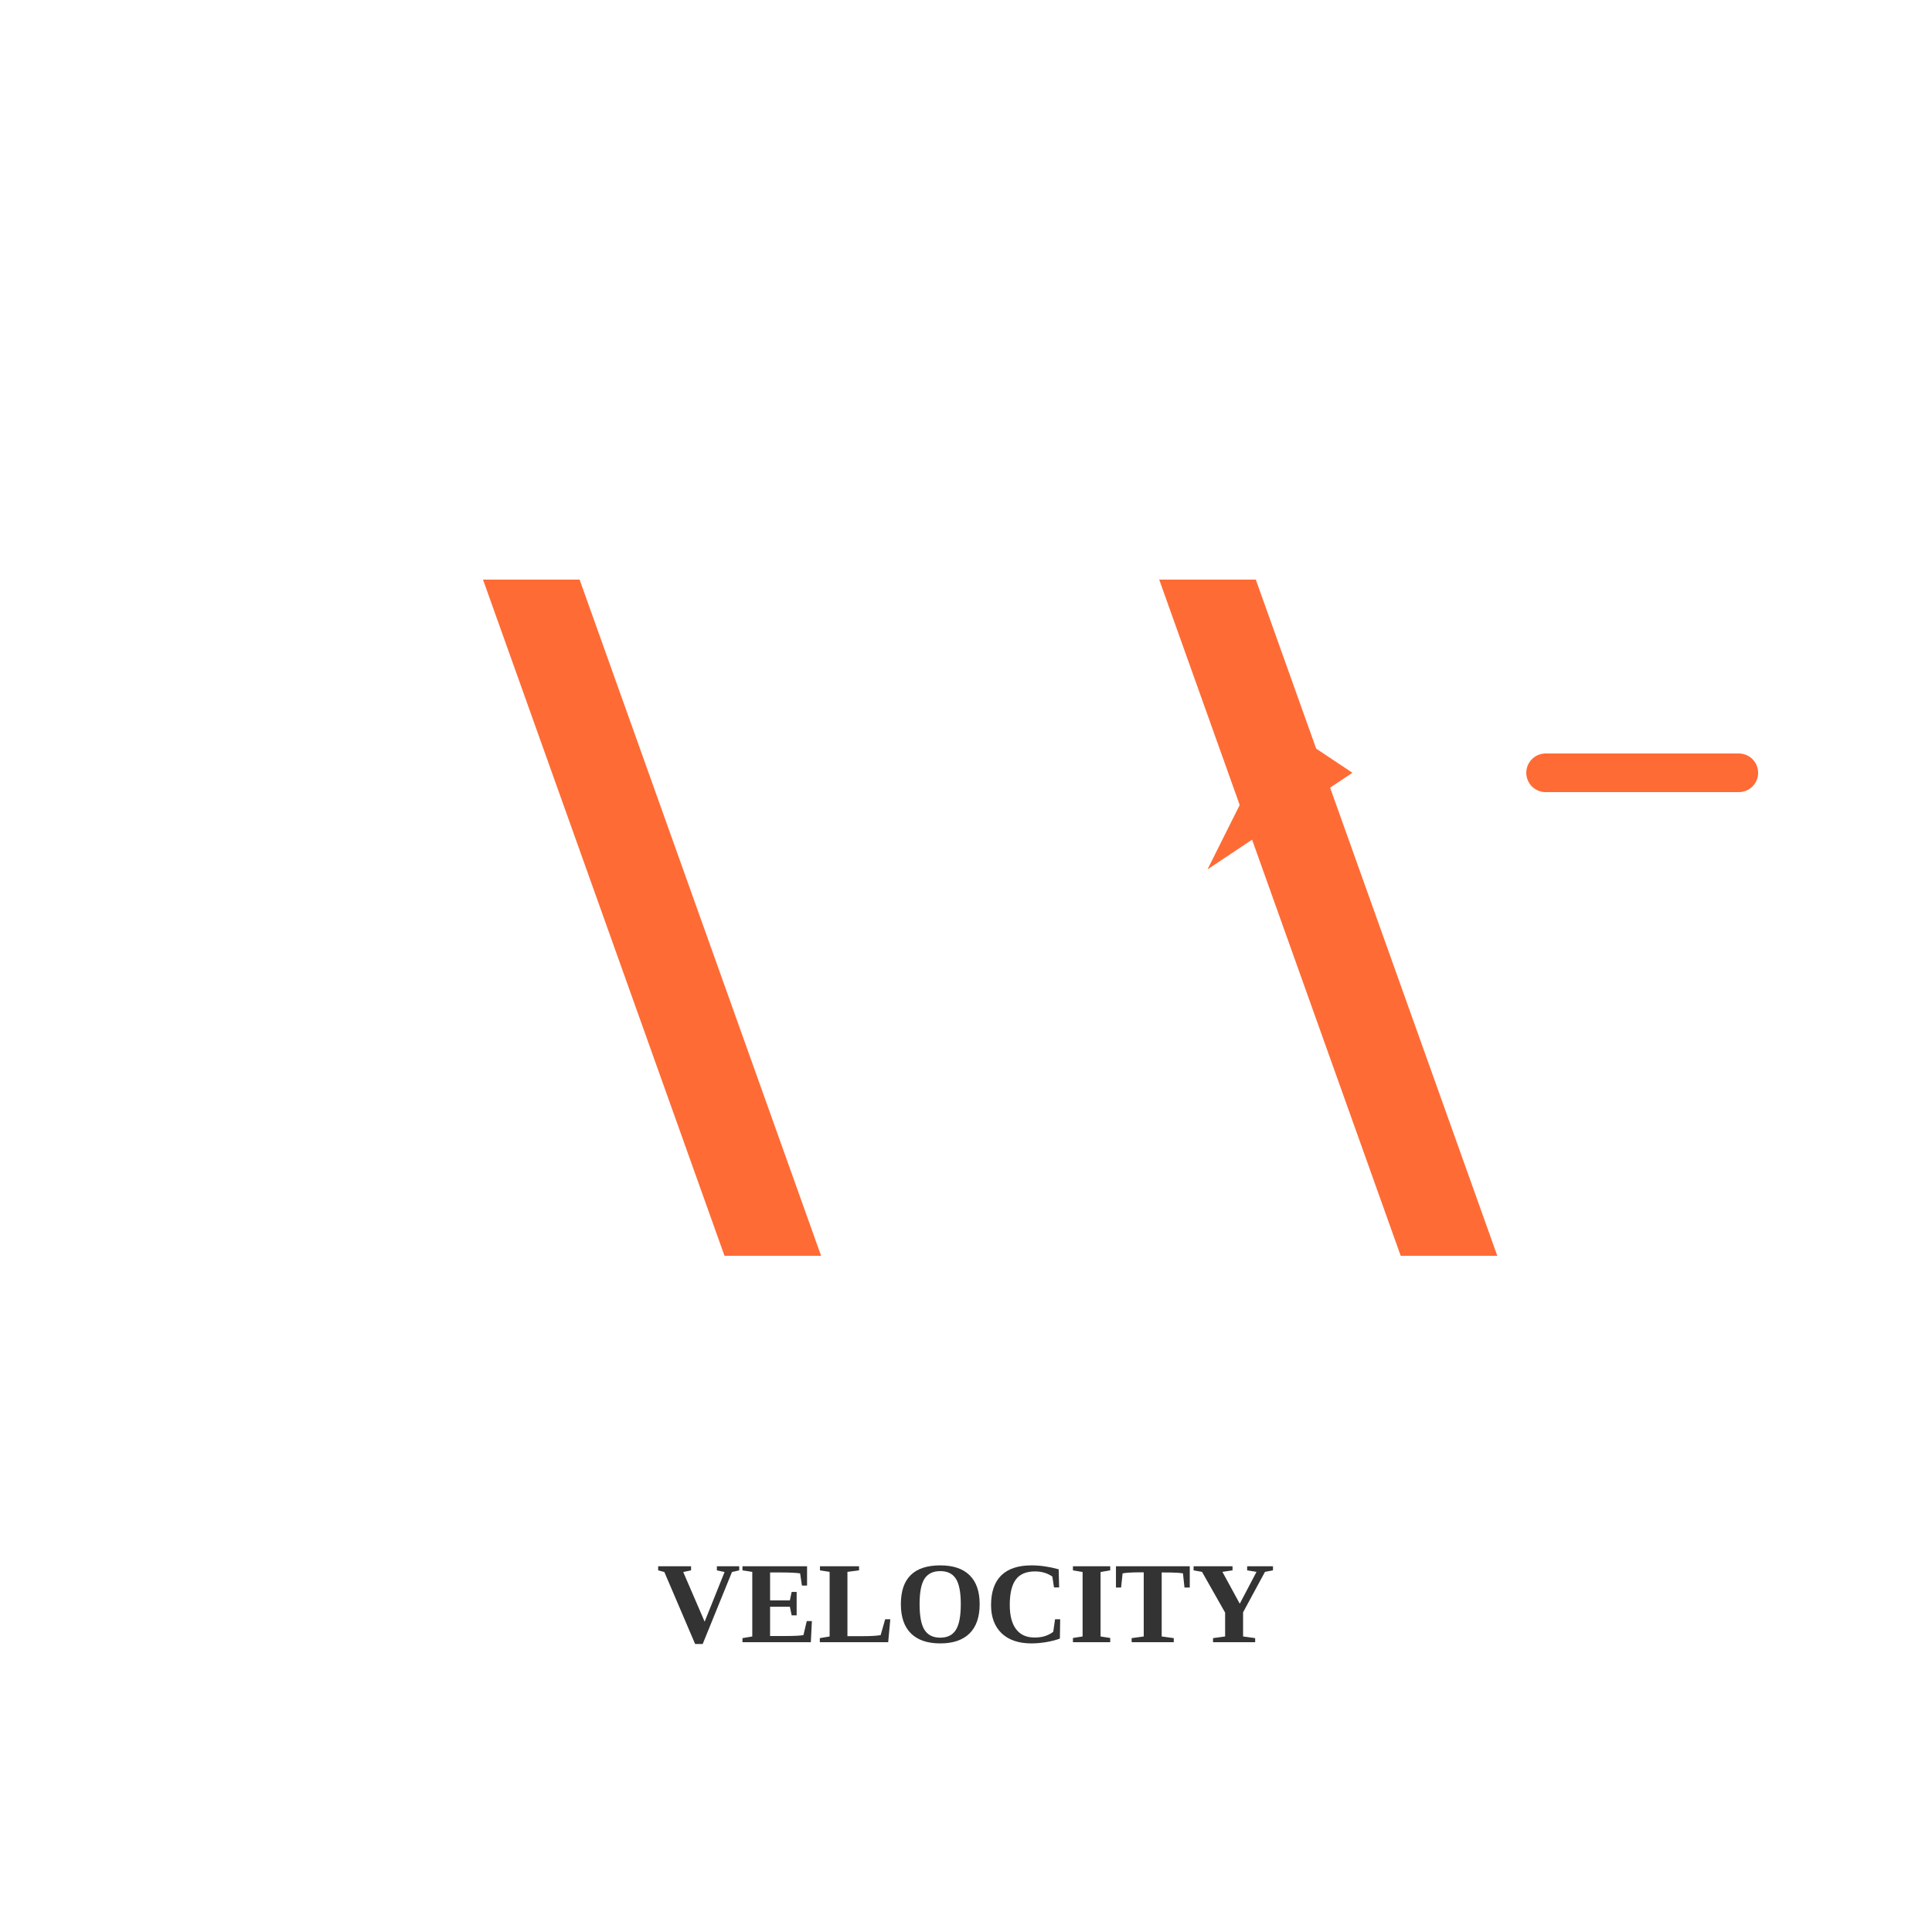
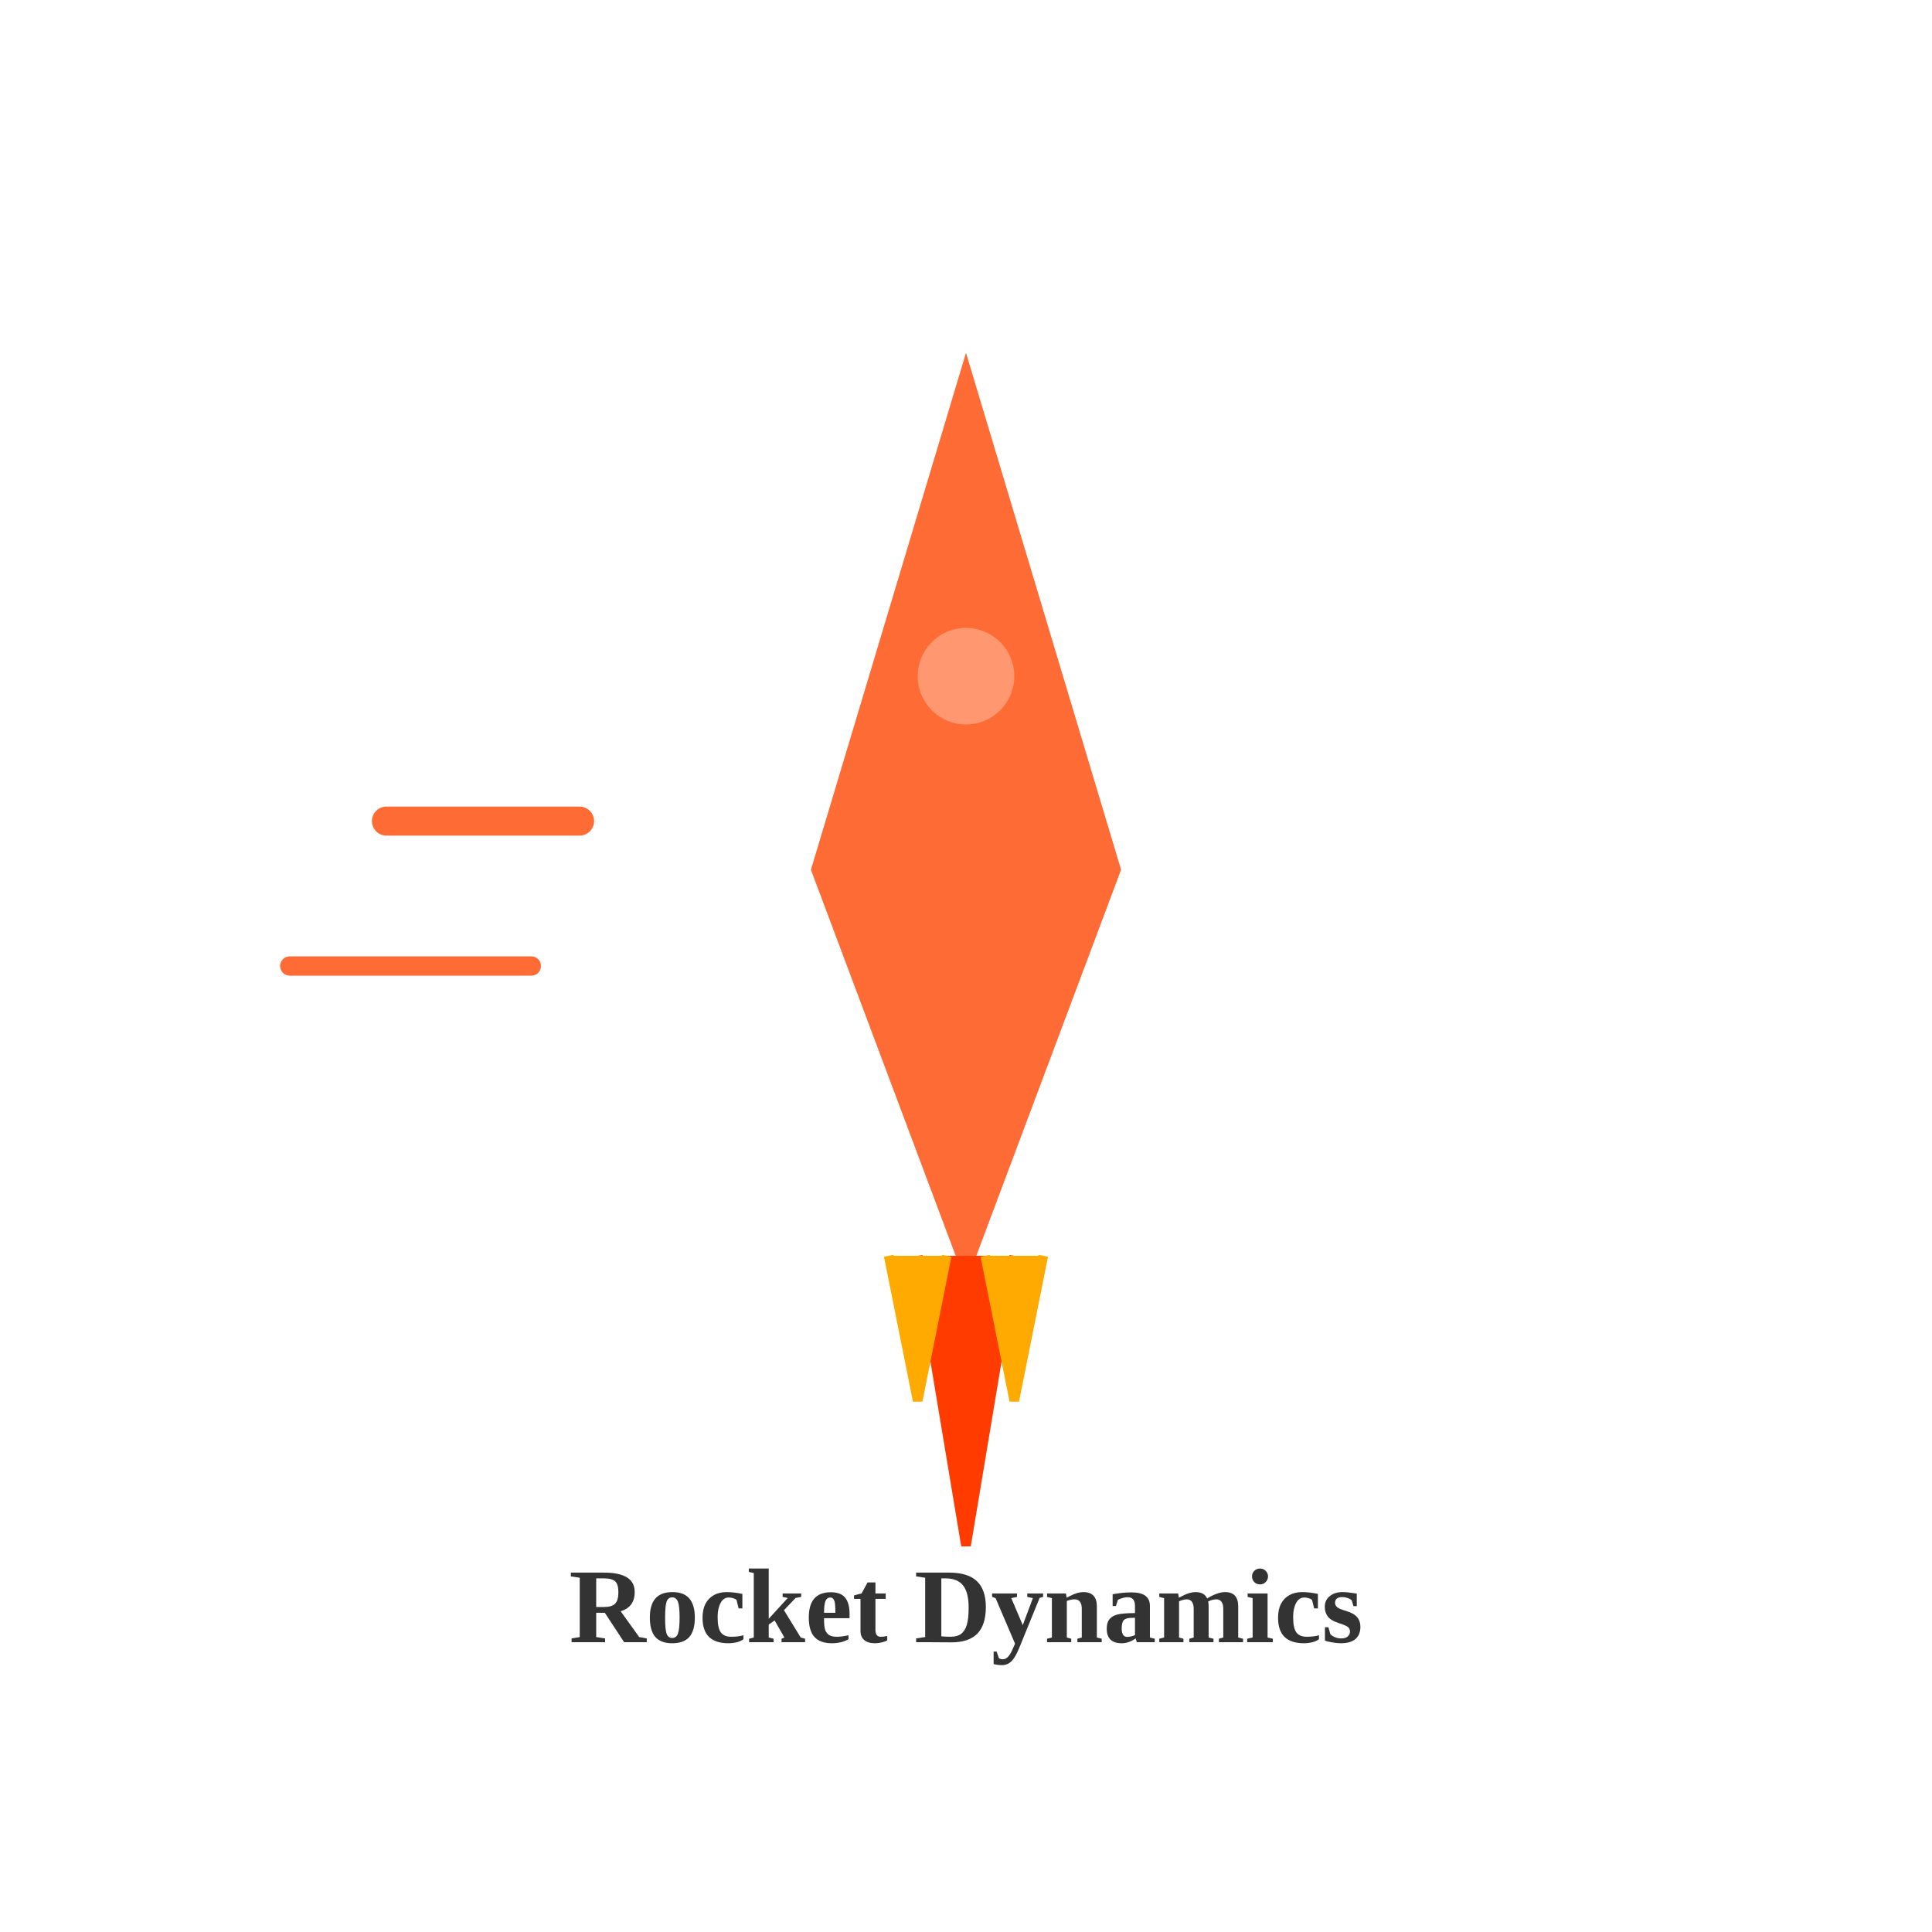
<svg xmlns="http://www.w3.org/2000/svg" viewBox="0 0 200 200">
  <rect width="200" height="200" fill="white" />
-   <polygon points="50,60 75,130 85,130 60,60" fill="#ff6b35" />
-   <polygon points="120,60 145,130 155,130 130,60" fill="#ff6b35" />
-   <g transform="translate(140, 80)">
-     <polygon points="0,0 -15,10 -10,0 -15,-10" fill="#ff6b35" />
-   </g>
-   <line x1="160" y1="80" x2="180" y2="80" stroke="#ff6b35" stroke-width="4" stroke-linecap="round" />
-   <text x="100" y="170" font-size="12" font-weight="bold" text-anchor="middle" fill="#333">VELOCITY</text>
+   <path d="M 100 40 L 115 90 L 100 130 L 85 90 Z" fill="#ff6b35" stroke="#ff6b35" stroke-width="2" />
+   <path d="M 95 130 L 100 160 L 105 130" fill="#ff3b00" stroke="#ff3b00" stroke-width="1" />
+   <path d="M 92 130 L 95 145 L 98 130" fill="#ffaa00" stroke="#ffaa00" stroke-width="1" />
+   <path d="M 102 130 L 105 145 L 108 130" fill="#ffaa00" stroke="#ffaa00" stroke-width="1" />
+   <circle cx="100" cy="70" r="8" fill="none" stroke="#ff6b35" stroke-width="2" />
+   <circle cx="100" cy="70" r="5" fill="#fff" opacity="0.3" />
+   <line x1="60" y1="85" x2="40" y2="85" stroke="#ff6b35" stroke-width="3" stroke-linecap="round" />
+   <line x1="55" y1="100" x2="30" y2="100" stroke="#ff6b35" stroke-width="2" stroke-linecap="round" />
+   <text x="100" y="170" font-size="11" font-weight="bold" text-anchor="middle" fill="#333">Rocket Dynamics</text>
</svg>
